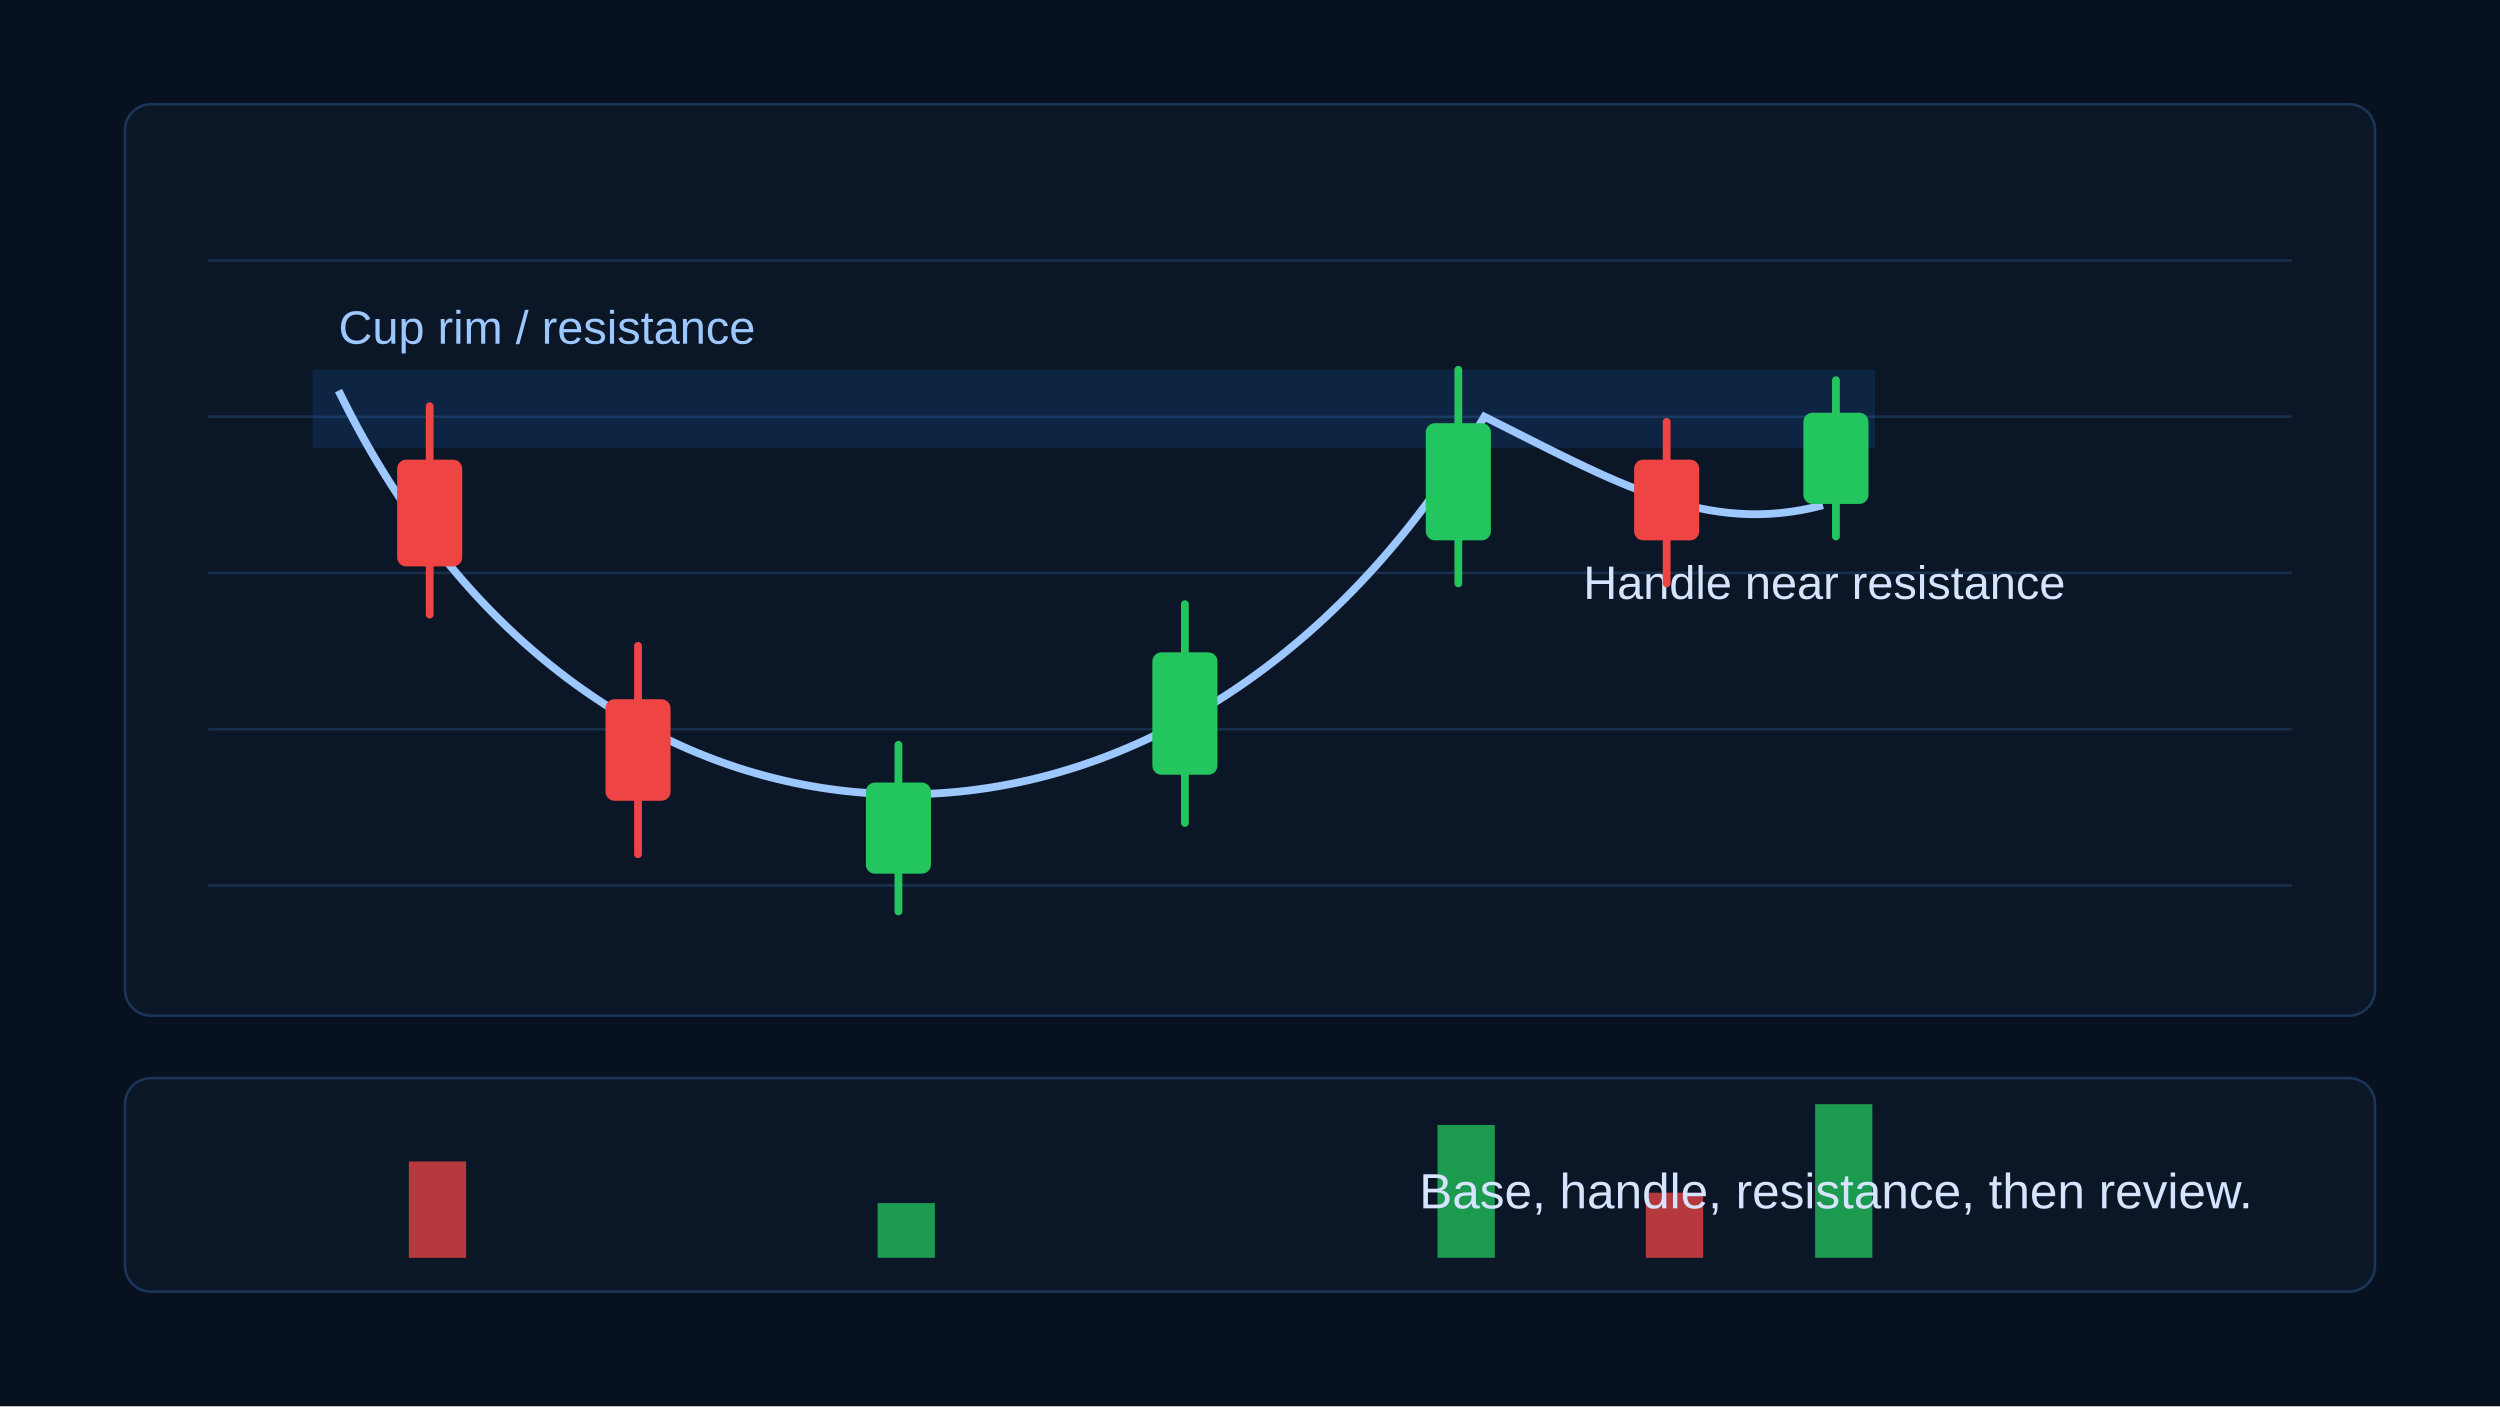
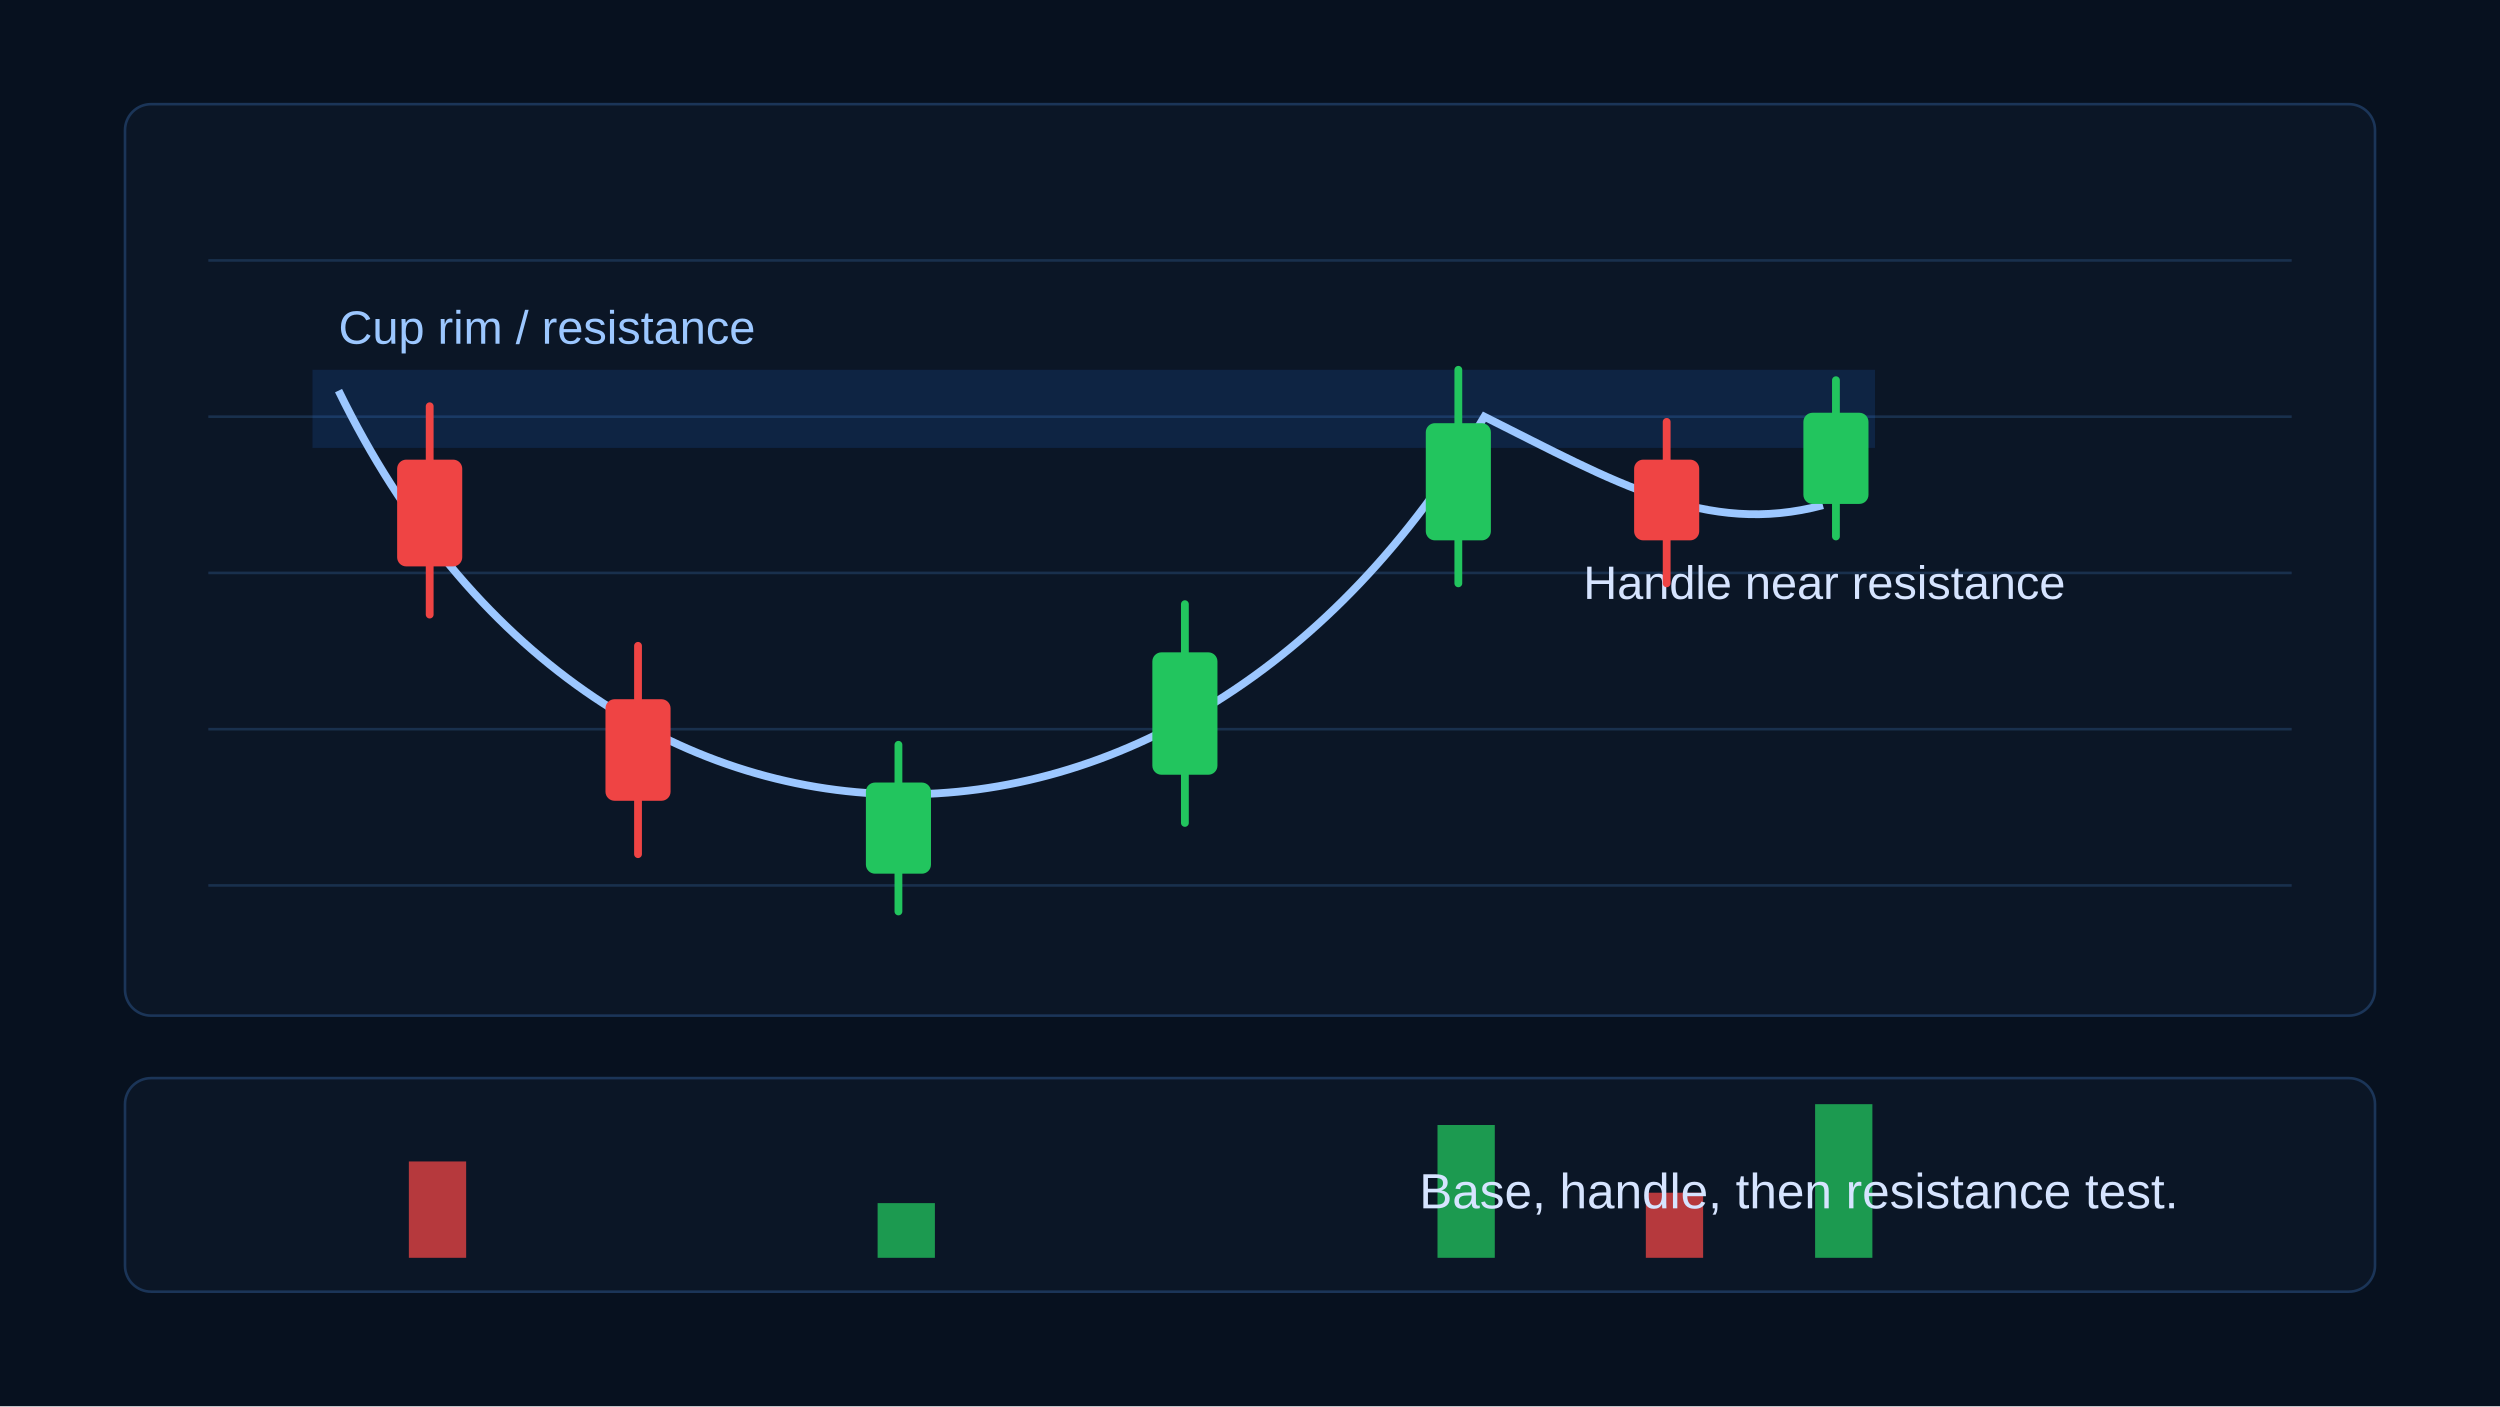
<svg xmlns="http://www.w3.org/2000/svg" width="960" height="540" viewBox="0 0 960 540" role="img" aria-labelledby="title desc">
  <rect width="960" height="540" fill="#07111f" />
  <rect x="48" y="40" width="864" height="350" rx="10" fill="#0b1626" stroke="#1b3558" />
  <g stroke="#19304d">
    <path d="M80 100H880M80 160H880M80 220H880M80 280H880M80 340H880" />
  </g>
  <rect x="120" y="142" width="600" height="30" fill="#1f6feb" opacity=".15" />
  <text x="130" y="132" fill="#9cc7ff" font-family="Arial" font-size="18">Cup rim / resistance</text>
  <path d="M130 150C230 355 455 355 570 160C620 185 655 206 700 194" fill="none" stroke="#9cc7ff" stroke-width="3" />
  <text x="608" y="230" fill="#d6e4ff" font-family="Arial" font-size="18">Handle near resistance</text>
  <g stroke-width="3" stroke-linecap="round">
    <g stroke="#ef4444" fill="#ef4444">
      <line x1="165" y1="156" x2="165" y2="236" />
      <rect x="154" y="178" width="22" height="38" rx="2" />
    </g>
    <g stroke="#ef4444" fill="#ef4444">
      <line x1="245" y1="248" x2="245" y2="328" />
      <rect x="234" y="270" width="22" height="36" rx="2" />
    </g>
    <g stroke="#22c55e" fill="#22c55e">
      <line x1="345" y1="286" x2="345" y2="350" />
      <rect x="334" y="302" width="22" height="32" rx="2" />
    </g>
    <g stroke="#22c55e" fill="#22c55e">
      <line x1="455" y1="232" x2="455" y2="316" />
      <rect x="444" y="252" width="22" height="44" rx="2" />
    </g>
    <g stroke="#22c55e" fill="#22c55e">
      <line x1="560" y1="142" x2="560" y2="224" />
      <rect x="549" y="164" width="22" height="42" rx="2" />
    </g>
    <g stroke="#ef4444" fill="#ef4444">
      <line x1="640" y1="162" x2="640" y2="224" />
      <rect x="629" y="178" width="22" height="28" rx="2" />
    </g>
    <g stroke="#22c55e" fill="#22c55e">
      <line x1="705" y1="146" x2="705" y2="206" />
      <rect x="694" y="160" width="22" height="32" rx="2" />
    </g>
  </g>
  <rect x="48" y="414" width="864" height="82" rx="10" fill="#0b1626" stroke="#1b3558" />
  <g>
    <rect x="157" y="446" width="22" height="37" fill="#ef4444" opacity=".75" />
    <rect x="337" y="462" width="22" height="21" fill="#22c55e" opacity=".75" />
    <rect x="552" y="432" width="22" height="51" fill="#22c55e" opacity=".75" />
    <rect x="632" y="458" width="22" height="25" fill="#ef4444" opacity=".75" />
    <rect x="697" y="424" width="22" height="59" fill="#22c55e" opacity=".75" />
  </g>
-   <text x="545" y="464" fill="#d6e4ff" font-family="Arial" font-size="19">Base, handle, resistance, then review.</text>
+   <text x="545" y="464" fill="#d6e4ff" font-family="Arial" font-size="19">Base, handle, then resistance test.</text>
</svg>
